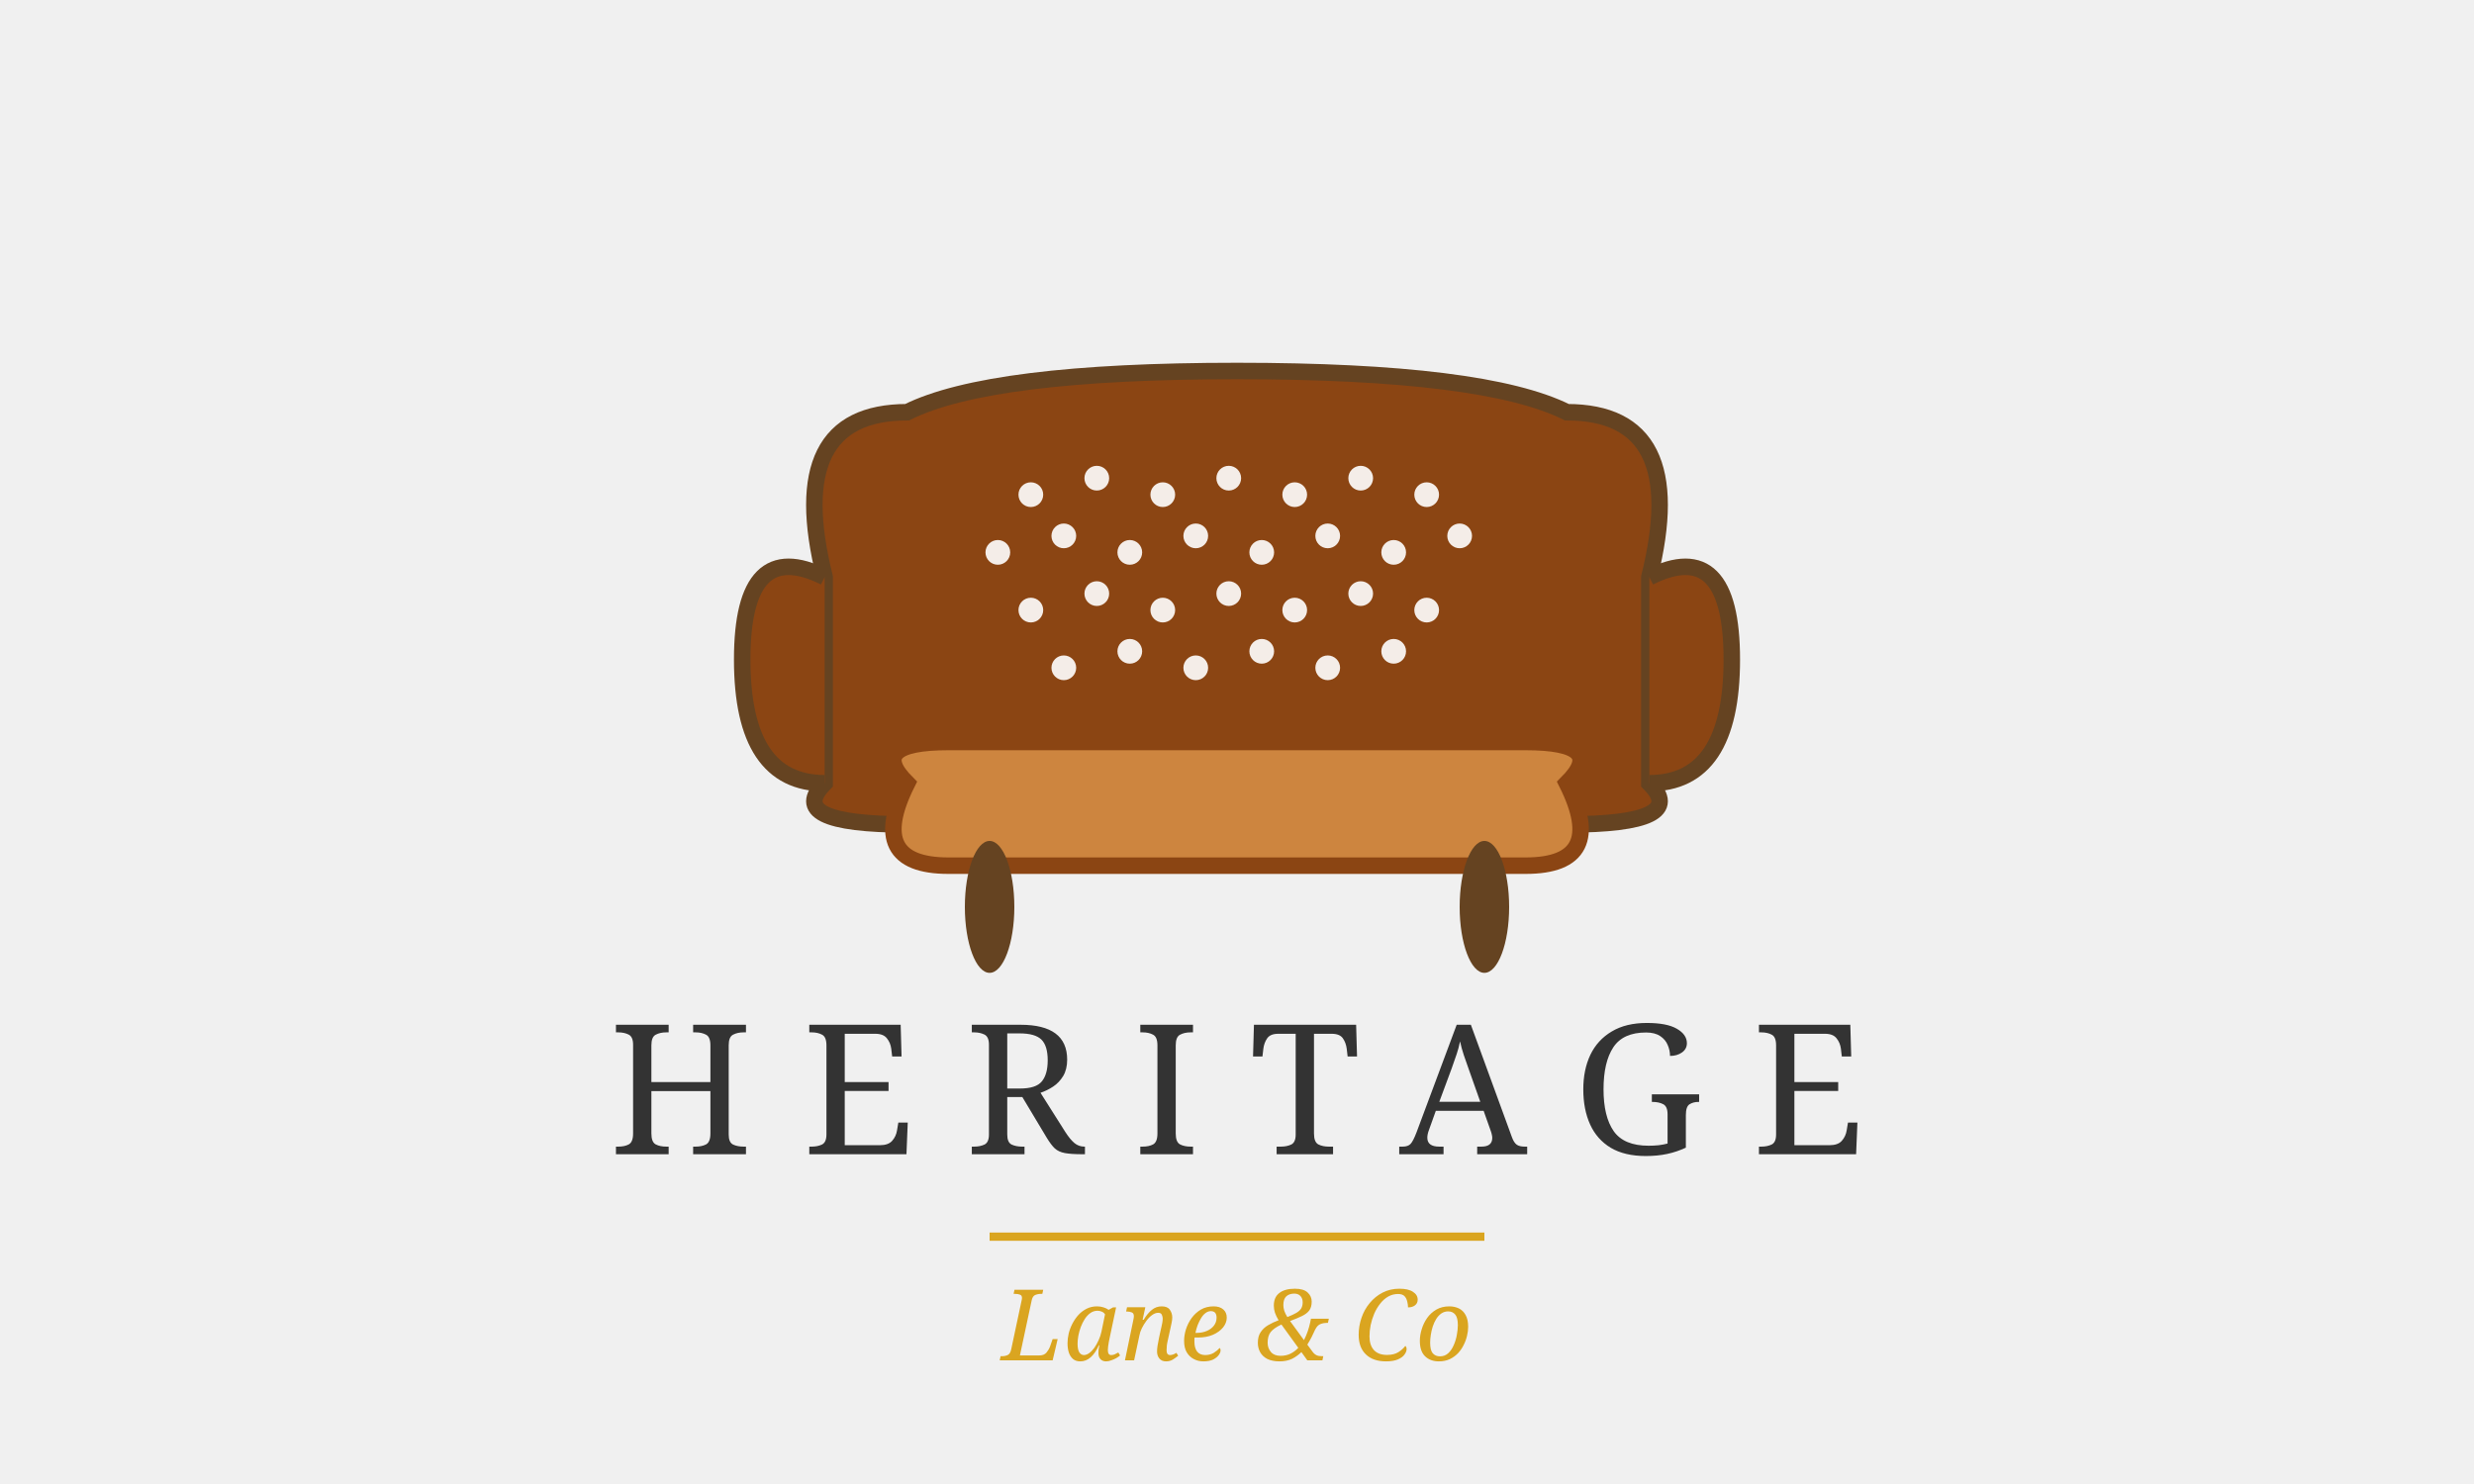
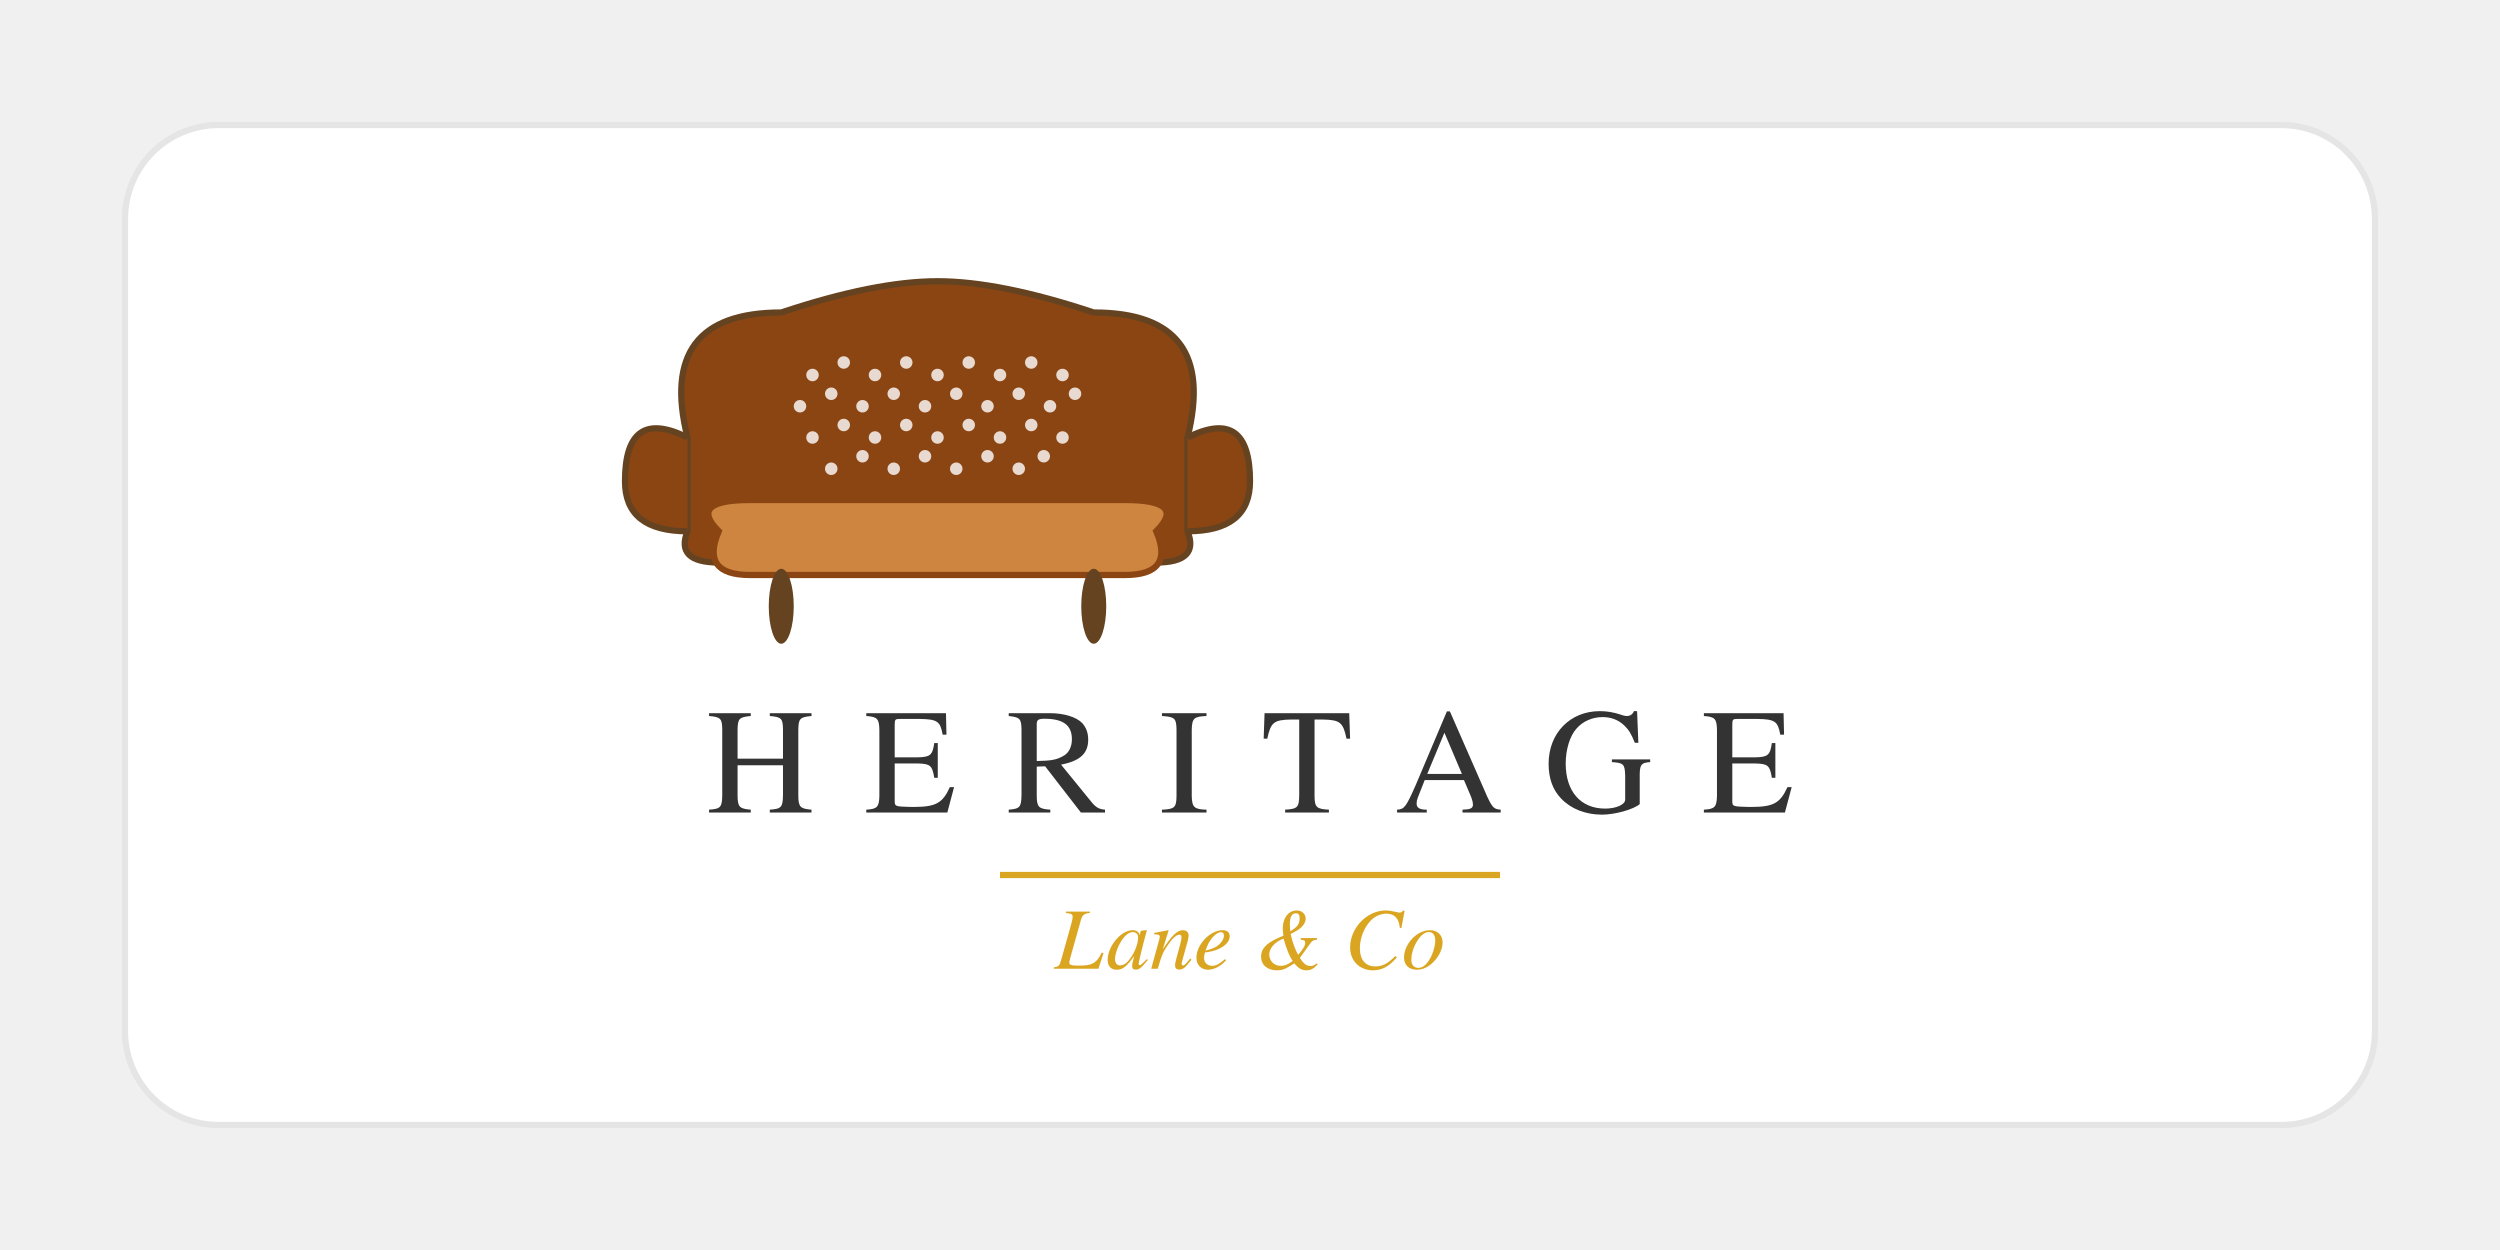
- <svg xmlns="http://www.w3.org/2000/svg" width="300" height="180" viewBox="0 0 300 180">
-   <g transform="translate(75, 25)">
-     <path d="M25 45 Q20 25 35 25 Q45 20 75 20 Q105 20 115 25 Q130 25 125 45 L125 70 Q130 75 115 75 L35 75 Q20 75 25 70 Z" fill="#8B4513" stroke="#654321" stroke-width="2" />
-     <path d="M35 70 Q30 65 40 65 L110 65 Q120 65 115 70 Q120 80 110 80 L40 80 Q30 80 35 70 Z" fill="#CD853F" stroke="#8B4513" stroke-width="2" />
-     <path d="M25 45 Q15 40 15 55 Q15 70 25 70" fill="#8B4513" stroke="#654321" stroke-width="2" />
-     <path d="M125 45 Q135 40 135 55 Q135 70 125 70" fill="#8B4513" stroke="#654321" stroke-width="2" />
-     <ellipse cx="45" cy="85" rx="3" ry="8" fill="#654321" />
-     <ellipse cx="105" cy="85" rx="3" ry="8" fill="#654321" />
-     <g fill="white" opacity="0.9">
-       <circle cx="50" cy="35" r="1.5" />
-       <circle cx="58" cy="33" r="1.5" />
-       <circle cx="66" cy="35" r="1.5" />
-       <circle cx="74" cy="33" r="1.5" />
-       <circle cx="82" cy="35" r="1.5" />
-       <circle cx="90" cy="33" r="1.5" />
-       <circle cx="98" cy="35" r="1.5" />
-       <circle cx="46" cy="42" r="1.5" />
-       <circle cx="54" cy="40" r="1.5" />
-       <circle cx="62" cy="42" r="1.5" />
-       <circle cx="70" cy="40" r="1.5" />
-       <circle cx="78" cy="42" r="1.5" />
-       <circle cx="86" cy="40" r="1.5" />
-       <circle cx="94" cy="42" r="1.5" />
-       <circle cx="102" cy="40" r="1.5" />
-       <circle cx="50" cy="49" r="1.5" />
-       <circle cx="58" cy="47" r="1.5" />
-       <circle cx="66" cy="49" r="1.5" />
-       <circle cx="74" cy="47" r="1.5" />
-       <circle cx="82" cy="49" r="1.5" />
-       <circle cx="90" cy="47" r="1.5" />
-       <circle cx="98" cy="49" r="1.5" />
-       <circle cx="54" cy="56" r="1.5" />
-       <circle cx="62" cy="54" r="1.5" />
-       <circle cx="70" cy="56" r="1.5" />
-       <circle cx="78" cy="54" r="1.5" />
-       <circle cx="86" cy="56" r="1.5" />
-       <circle cx="94" cy="54" r="1.5" />
+ <svg xmlns="http://www.w3.org/2000/svg" width="400" height="200" viewBox="0 0 400 200">
+   <rect x="20" y="20" width="360" height="160" rx="15" ry="15" fill="white" stroke="#e5e5e5" stroke-width="1" />
+   <g transform="translate(150, 50)">
+     <path d="M-40 20 Q-45 0 -25 0 Q-10 -5 0 -5 Q10 -5 25 0 Q45 0 40 20 L40 35 Q42 40 35 40 L-35 40 Q-42 40 -40 35 Z" fill="#8B4513" stroke="#654321" stroke-width="1" />
+     <path d="M-35 35 Q-40 30 -30 30 L30 30 Q40 30 35 35 Q38 42 30 42 L-30 42 Q-38 42 -35 35 Z" fill="#CD853F" stroke="#8B4513" stroke-width="1" />
+     <path d="M-40 20 Q-50 15 -50 27 Q-50 35 -40 35" fill="#8B4513" stroke="#654321" stroke-width="1" />
+     <path d="M40 20 Q50 15 50 27 Q50 35 40 35" fill="#8B4513" stroke="#654321" stroke-width="1" />
+     <ellipse cx="-25" cy="47" rx="2" ry="6" fill="#654321" />
+     <ellipse cx="25" cy="47" rx="2" ry="6" fill="#654321" />
+     <g fill="white" opacity="0.8">
+       <circle cx="-20" cy="10" r="1" />
+       <circle cx="-15" cy="8" r="1" />
+       <circle cx="-10" cy="10" r="1" />
+       <circle cx="-5" cy="8" r="1" />
+       <circle cx="0" cy="10" r="1" />
+       <circle cx="5" cy="8" r="1" />
+       <circle cx="10" cy="10" r="1" />
+       <circle cx="15" cy="8" r="1" />
+       <circle cx="20" cy="10" r="1" />
+       <circle cx="-22" cy="15" r="1" />
+       <circle cx="-17" cy="13" r="1" />
+       <circle cx="-12" cy="15" r="1" />
+       <circle cx="-7" cy="13" r="1" />
+       <circle cx="-2" cy="15" r="1" />
+       <circle cx="3" cy="13" r="1" />
+       <circle cx="8" cy="15" r="1" />
+       <circle cx="13" cy="13" r="1" />
+       <circle cx="18" cy="15" r="1" />
+       <circle cx="22" cy="13" r="1" />
+       <circle cx="-20" cy="20" r="1" />
+       <circle cx="-15" cy="18" r="1" />
+       <circle cx="-10" cy="20" r="1" />
+       <circle cx="-5" cy="18" r="1" />
+       <circle cx="0" cy="20" r="1" />
+       <circle cx="5" cy="18" r="1" />
+       <circle cx="10" cy="20" r="1" />
+       <circle cx="15" cy="18" r="1" />
+       <circle cx="20" cy="20" r="1" />
+       <circle cx="-17" cy="25" r="1" />
+       <circle cx="-12" cy="23" r="1" />
+       <circle cx="-7" cy="25" r="1" />
+       <circle cx="-2" cy="23" r="1" />
+       <circle cx="3" cy="25" r="1" />
+       <circle cx="8" cy="23" r="1" />
+       <circle cx="13" cy="25" r="1" />
+       <circle cx="17" cy="23" r="1" />
    </g>
  </g>
-   <text x="150" y="140" font-family="serif" font-size="22" font-weight="normal" text-anchor="middle" fill="#333" letter-spacing="6px">HERITAGE</text>
-   <line x1="120" y1="150" x2="180" y2="150" stroke="#DAA520" stroke-width="1" />
-   <text x="150" y="165" font-family="serif" font-size="12" text-anchor="middle" fill="#DAA520" font-style="italic">Lane &amp; Co</text>
+   <text x="200" y="130" font-family="Times, serif" font-size="24" font-weight="normal" text-anchor="middle" fill="#333" letter-spacing="8px">HERITAGE</text>
+   <line x1="160" y1="140" x2="240" y2="140" stroke="#DAA520" stroke-width="1" />
+   <text x="200" y="155" font-family="Times, serif" font-size="14" text-anchor="middle" fill="#DAA520" font-style="italic">Lane &amp; Co</text>
</svg>
